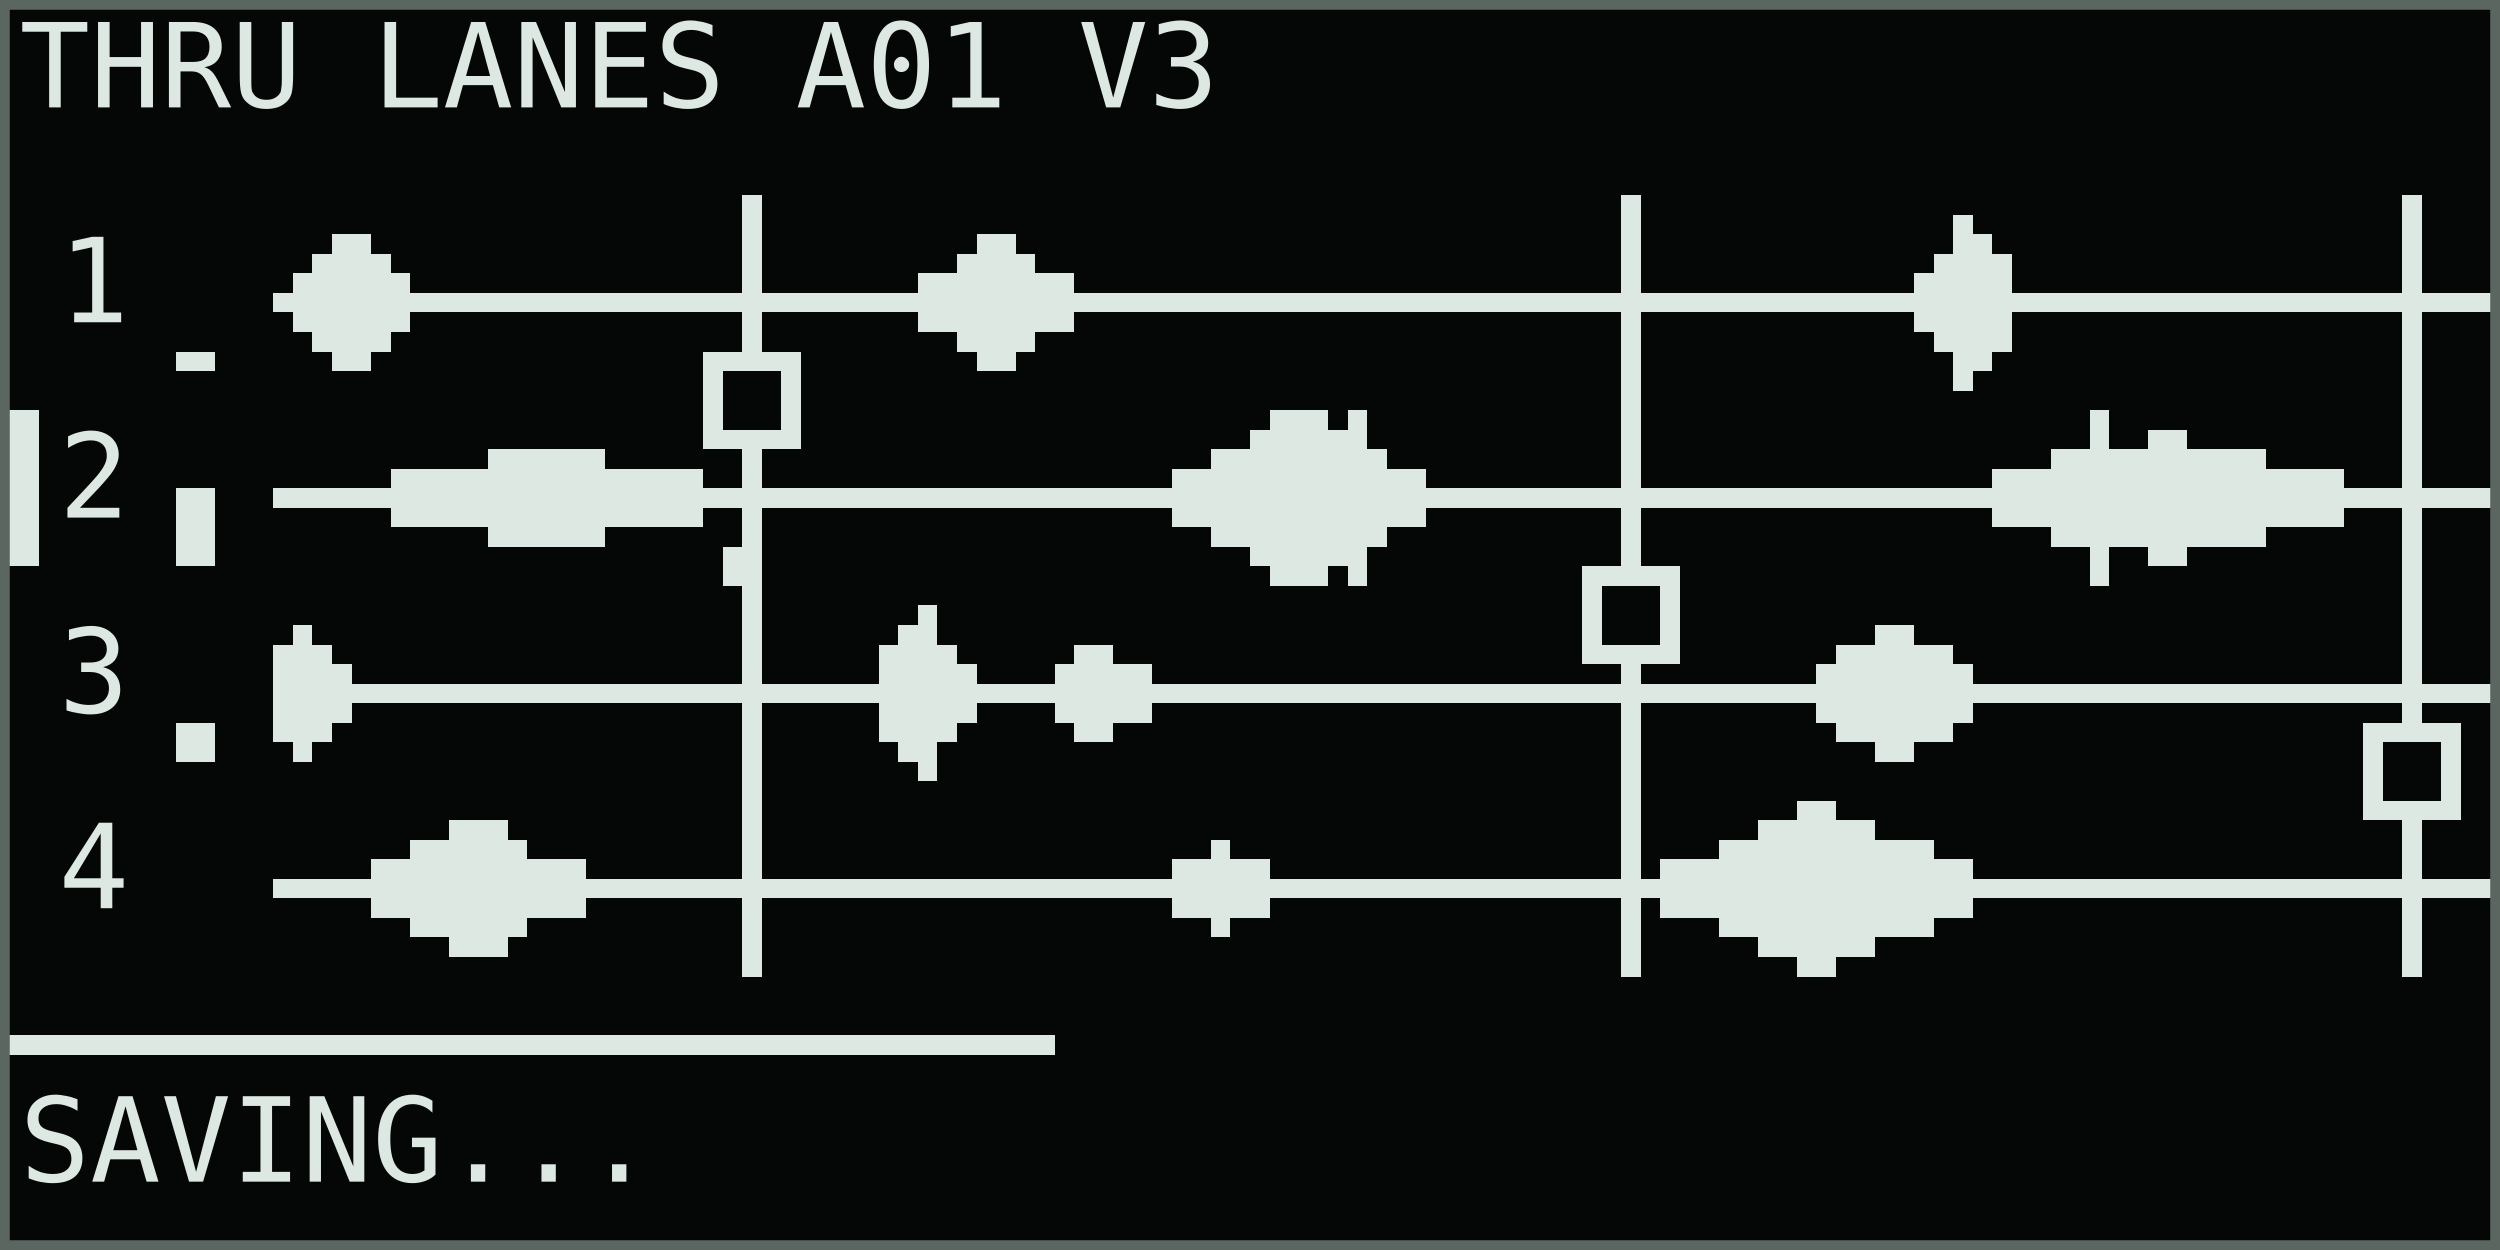
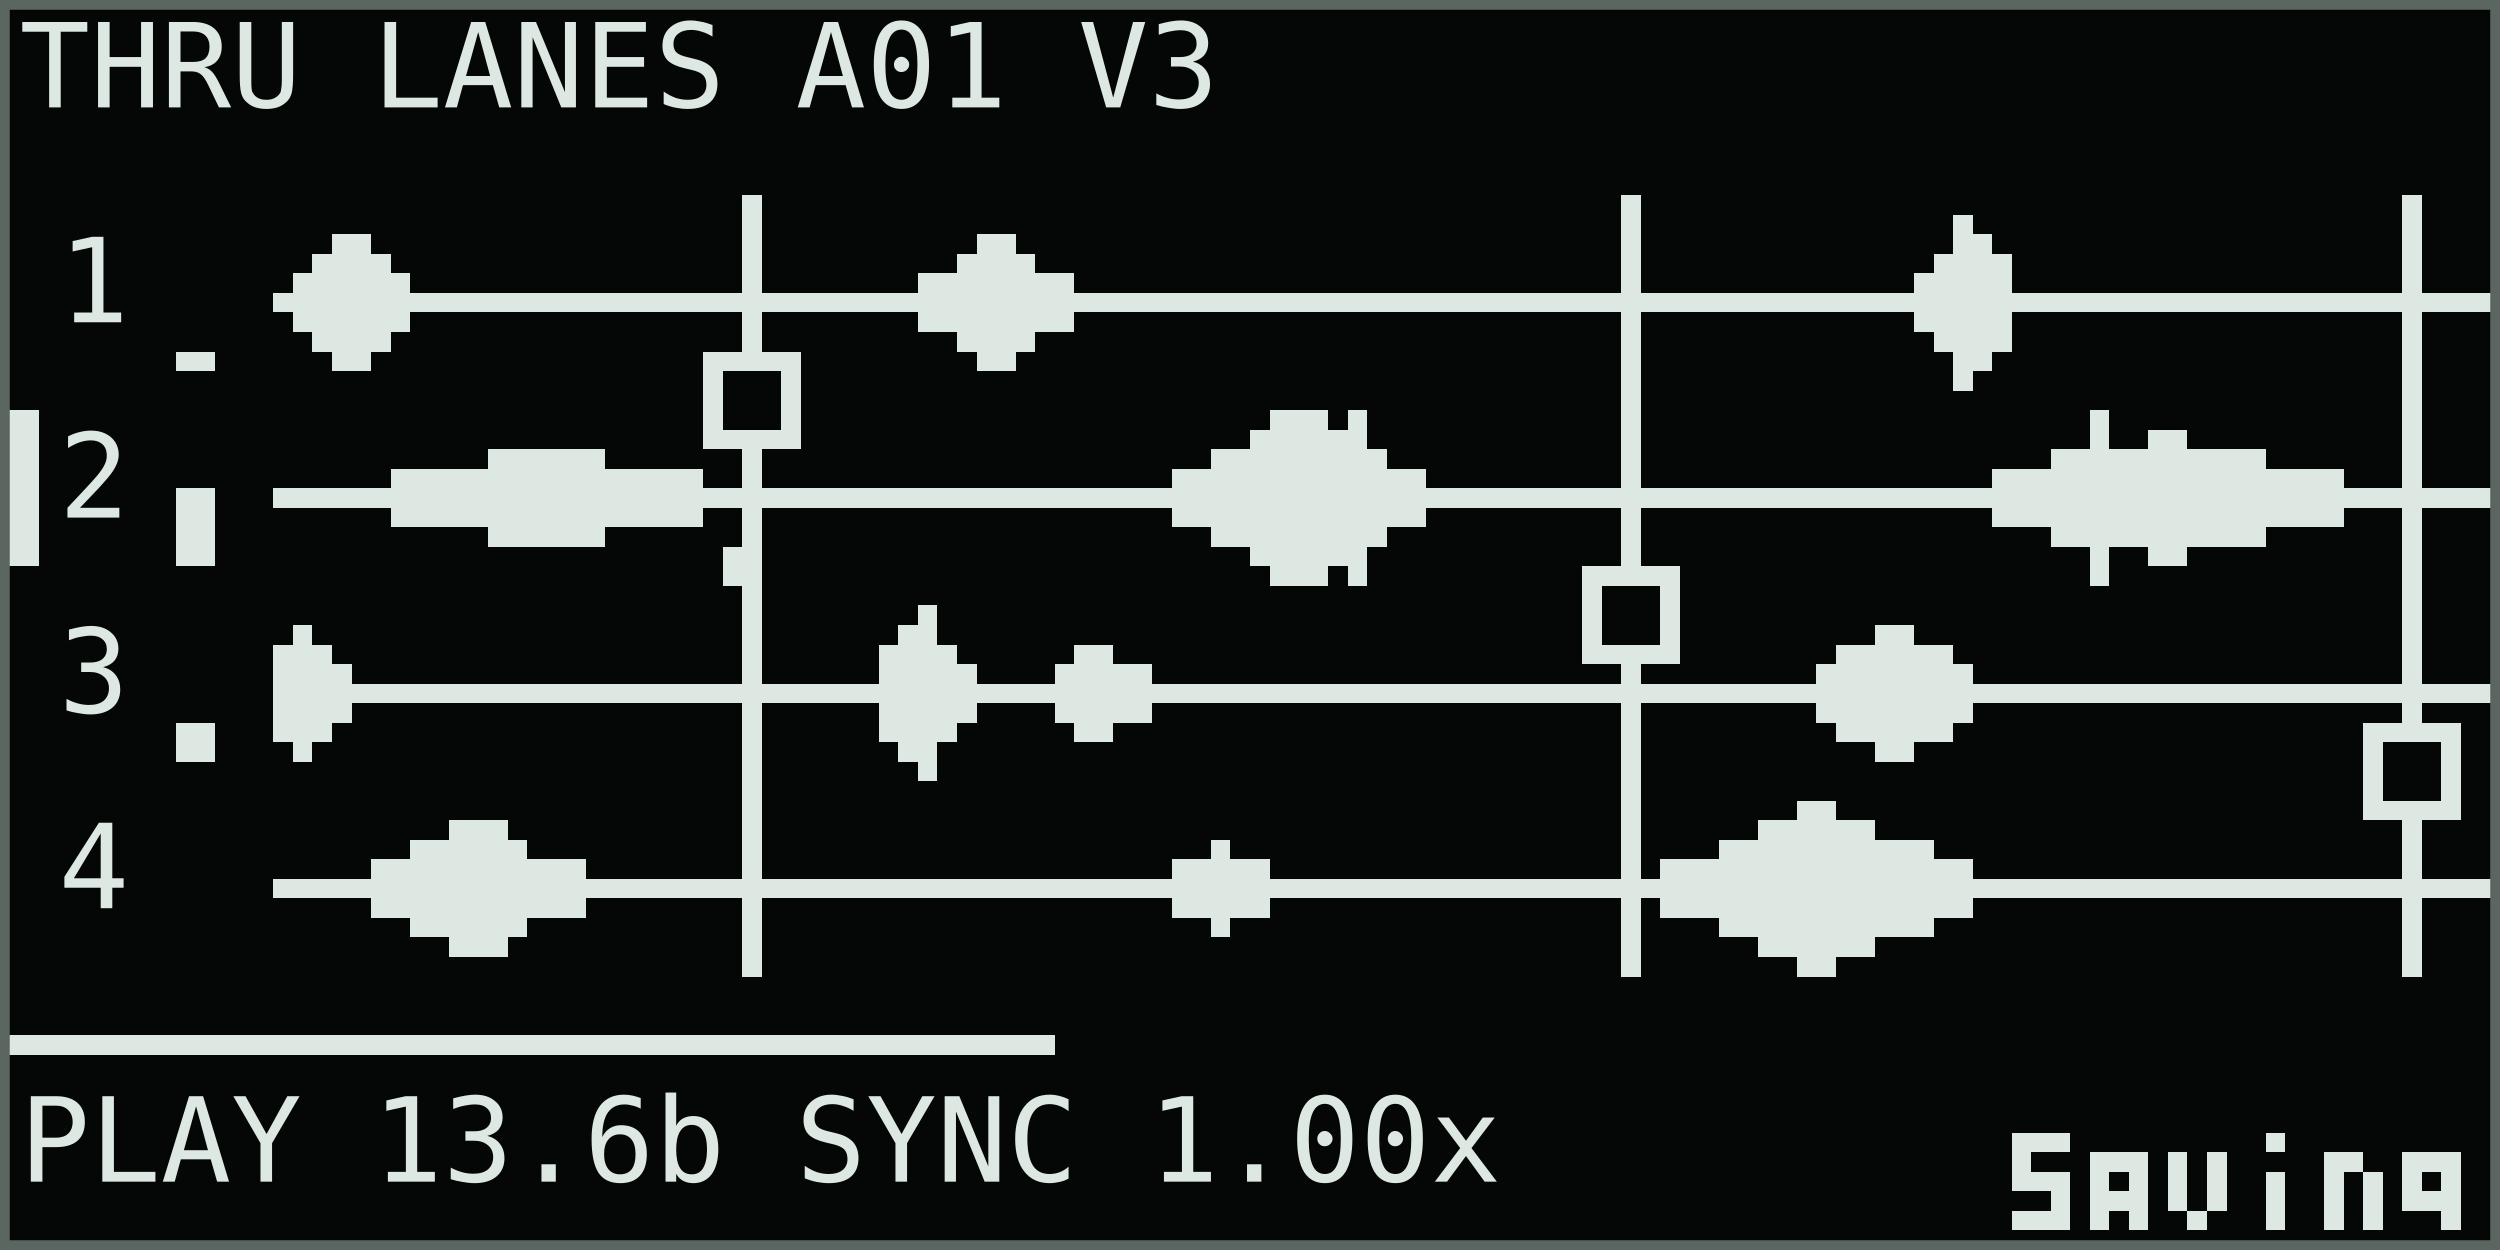
<svg xmlns="http://www.w3.org/2000/svg" width="768" height="384" viewBox="0 0 128 64" role="img" aria-labelledby="title desc">
  <rect width="128" height="64" fill="#050706" />
  <g shape-rendering="crispEdges" font-family="DejaVu Sans Mono, IBM Plex Mono, monospace" font-size="6" font-style="normal" font-weight="400" text-rendering="geometricPrecision">
    <text x="1" y="5.5" fill="#dce8e1">THRU LANES A01 V3</text>
    <text x="3" y="16.5" fill="#dce8e1">1</text>
    <rect x="9" y="18" width="2" height="1" fill="#dce8e1" />
    <rect x="14" y="15" width="1" height="1" fill="#dce8e1" />
    <rect x="15" y="14" width="1" height="3" fill="#dce8e1" />
    <rect x="16" y="13" width="1" height="5" fill="#dce8e1" />
    <rect x="17" y="12" width="1" height="7" fill="#dce8e1" />
    <rect x="18" y="12" width="1" height="7" fill="#dce8e1" />
    <rect x="19" y="13" width="1" height="5" fill="#dce8e1" />
    <rect x="20" y="14" width="1" height="3" fill="#dce8e1" />
    <rect x="21" y="15" width="1" height="1" fill="#dce8e1" />
    <rect x="22" y="15" width="1" height="1" fill="#dce8e1" />
    <rect x="23" y="15" width="1" height="1" fill="#dce8e1" />
    <rect x="24" y="15" width="1" height="1" fill="#dce8e1" />
    <rect x="25" y="15" width="1" height="1" fill="#dce8e1" />
    <rect x="26" y="15" width="1" height="1" fill="#dce8e1" />
    <rect x="27" y="15" width="1" height="1" fill="#dce8e1" />
    <rect x="28" y="15" width="1" height="1" fill="#dce8e1" />
    <rect x="29" y="15" width="1" height="1" fill="#dce8e1" />
    <rect x="30" y="15" width="1" height="1" fill="#dce8e1" />
    <rect x="31" y="15" width="1" height="1" fill="#dce8e1" />
    <rect x="32" y="15" width="1" height="1" fill="#dce8e1" />
    <rect x="33" y="15" width="1" height="1" fill="#dce8e1" />
    <rect x="34" y="15" width="1" height="1" fill="#dce8e1" />
    <rect x="35" y="15" width="1" height="1" fill="#dce8e1" />
    <rect x="36" y="15" width="1" height="1" fill="#dce8e1" />
    <rect x="37" y="15" width="1" height="1" fill="#dce8e1" />
    <rect x="38" y="15" width="1" height="1" fill="#dce8e1" />
    <rect x="39" y="15" width="1" height="1" fill="#dce8e1" />
    <rect x="40" y="15" width="1" height="1" fill="#dce8e1" />
    <rect x="41" y="15" width="1" height="1" fill="#dce8e1" />
    <rect x="42" y="15" width="1" height="1" fill="#dce8e1" />
    <rect x="43" y="15" width="1" height="1" fill="#dce8e1" />
    <rect x="44" y="15" width="1" height="1" fill="#dce8e1" />
    <rect x="45" y="15" width="1" height="1" fill="#dce8e1" />
    <rect x="46" y="15" width="1" height="1" fill="#dce8e1" />
    <rect x="47" y="14" width="1" height="3" fill="#dce8e1" />
    <rect x="48" y="14" width="1" height="3" fill="#dce8e1" />
    <rect x="49" y="13" width="1" height="5" fill="#dce8e1" />
    <rect x="50" y="12" width="1" height="7" fill="#dce8e1" />
    <rect x="51" y="12" width="1" height="7" fill="#dce8e1" />
    <rect x="52" y="13" width="1" height="5" fill="#dce8e1" />
    <rect x="53" y="14" width="1" height="3" fill="#dce8e1" />
    <rect x="54" y="14" width="1" height="3" fill="#dce8e1" />
    <rect x="55" y="15" width="1" height="1" fill="#dce8e1" />
    <rect x="56" y="15" width="1" height="1" fill="#dce8e1" />
    <rect x="57" y="15" width="1" height="1" fill="#dce8e1" />
    <rect x="58" y="15" width="1" height="1" fill="#dce8e1" />
    <rect x="59" y="15" width="1" height="1" fill="#dce8e1" />
    <rect x="60" y="15" width="1" height="1" fill="#dce8e1" />
    <rect x="61" y="15" width="1" height="1" fill="#dce8e1" />
    <rect x="62" y="15" width="1" height="1" fill="#dce8e1" />
    <rect x="63" y="15" width="1" height="1" fill="#dce8e1" />
    <rect x="64" y="15" width="1" height="1" fill="#dce8e1" />
    <rect x="65" y="15" width="1" height="1" fill="#dce8e1" />
    <rect x="66" y="15" width="1" height="1" fill="#dce8e1" />
    <rect x="67" y="15" width="1" height="1" fill="#dce8e1" />
    <rect x="68" y="15" width="1" height="1" fill="#dce8e1" />
    <rect x="69" y="15" width="1" height="1" fill="#dce8e1" />
    <rect x="70" y="15" width="1" height="1" fill="#dce8e1" />
    <rect x="71" y="15" width="1" height="1" fill="#dce8e1" />
    <rect x="72" y="15" width="1" height="1" fill="#dce8e1" />
    <rect x="73" y="15" width="1" height="1" fill="#dce8e1" />
    <rect x="74" y="15" width="1" height="1" fill="#dce8e1" />
    <rect x="75" y="15" width="1" height="1" fill="#dce8e1" />
    <rect x="76" y="15" width="1" height="1" fill="#dce8e1" />
    <rect x="77" y="15" width="1" height="1" fill="#dce8e1" />
    <rect x="78" y="15" width="1" height="1" fill="#dce8e1" />
    <rect x="79" y="15" width="1" height="1" fill="#dce8e1" />
    <rect x="80" y="15" width="1" height="1" fill="#dce8e1" />
    <rect x="81" y="15" width="1" height="1" fill="#dce8e1" />
    <rect x="82" y="15" width="1" height="1" fill="#dce8e1" />
    <rect x="83" y="15" width="1" height="1" fill="#dce8e1" />
    <rect x="84" y="15" width="1" height="1" fill="#dce8e1" />
    <rect x="85" y="15" width="1" height="1" fill="#dce8e1" />
    <rect x="86" y="15" width="1" height="1" fill="#dce8e1" />
    <rect x="87" y="15" width="1" height="1" fill="#dce8e1" />
    <rect x="88" y="15" width="1" height="1" fill="#dce8e1" />
    <rect x="89" y="15" width="1" height="1" fill="#dce8e1" />
    <rect x="90" y="15" width="1" height="1" fill="#dce8e1" />
    <rect x="91" y="15" width="1" height="1" fill="#dce8e1" />
    <rect x="92" y="15" width="1" height="1" fill="#dce8e1" />
    <rect x="93" y="15" width="1" height="1" fill="#dce8e1" />
    <rect x="94" y="15" width="1" height="1" fill="#dce8e1" />
    <rect x="95" y="15" width="1" height="1" fill="#dce8e1" />
    <rect x="96" y="15" width="1" height="1" fill="#dce8e1" />
    <rect x="97" y="15" width="1" height="1" fill="#dce8e1" />
    <rect x="98" y="14" width="1" height="3" fill="#dce8e1" />
    <rect x="99" y="13" width="1" height="5" fill="#dce8e1" />
    <rect x="100" y="11" width="1" height="9" fill="#dce8e1" />
    <rect x="101" y="12" width="1" height="7" fill="#dce8e1" />
    <rect x="102" y="13" width="1" height="5" fill="#dce8e1" />
    <rect x="103" y="15" width="1" height="1" fill="#dce8e1" />
    <rect x="104" y="15" width="1" height="1" fill="#dce8e1" />
    <rect x="105" y="15" width="1" height="1" fill="#dce8e1" />
    <rect x="106" y="15" width="1" height="1" fill="#dce8e1" />
    <rect x="107" y="15" width="1" height="1" fill="#dce8e1" />
    <rect x="108" y="15" width="1" height="1" fill="#dce8e1" />
    <rect x="109" y="15" width="1" height="1" fill="#dce8e1" />
    <rect x="110" y="15" width="1" height="1" fill="#dce8e1" />
    <rect x="111" y="15" width="1" height="1" fill="#dce8e1" />
    <rect x="112" y="15" width="1" height="1" fill="#dce8e1" />
    <rect x="113" y="15" width="1" height="1" fill="#dce8e1" />
    <rect x="114" y="15" width="1" height="1" fill="#dce8e1" />
    <rect x="115" y="15" width="1" height="1" fill="#dce8e1" />
    <rect x="116" y="15" width="1" height="1" fill="#dce8e1" />
    <rect x="117" y="15" width="1" height="1" fill="#dce8e1" />
    <rect x="118" y="15" width="1" height="1" fill="#dce8e1" />
    <rect x="119" y="15" width="1" height="1" fill="#dce8e1" />
    <rect x="120" y="15" width="1" height="1" fill="#dce8e1" />
    <rect x="121" y="15" width="1" height="1" fill="#dce8e1" />
    <rect x="122" y="15" width="1" height="1" fill="#dce8e1" />
    <rect x="123" y="15" width="1" height="1" fill="#dce8e1" />
    <rect x="124" y="15" width="1" height="1" fill="#dce8e1" />
    <rect x="125" y="15" width="1" height="1" fill="#dce8e1" />
    <rect x="126" y="15" width="1" height="1" fill="#dce8e1" />
    <rect x="127" y="15" width="1" height="1" fill="#dce8e1" />
    <rect x="0" y="21" width="2" height="8" fill="#dce8e1" />
    <text x="3" y="26.5" fill="#dce8e1">2</text>
    <rect x="9" y="25" width="2" height="4" fill="#dce8e1" />
    <rect x="14" y="25" width="1" height="1" fill="#dce8e1" />
    <rect x="15" y="25" width="1" height="1" fill="#dce8e1" />
    <rect x="16" y="25" width="1" height="1" fill="#dce8e1" />
    <rect x="17" y="25" width="1" height="1" fill="#dce8e1" />
    <rect x="18" y="25" width="1" height="1" fill="#dce8e1" />
    <rect x="19" y="25" width="1" height="1" fill="#dce8e1" />
    <rect x="20" y="24" width="1" height="3" fill="#dce8e1" />
    <rect x="21" y="24" width="1" height="3" fill="#dce8e1" />
    <rect x="22" y="24" width="1" height="3" fill="#dce8e1" />
    <rect x="23" y="24" width="1" height="3" fill="#dce8e1" />
    <rect x="24" y="24" width="1" height="3" fill="#dce8e1" />
    <rect x="25" y="23" width="1" height="5" fill="#dce8e1" />
    <rect x="26" y="23" width="1" height="5" fill="#dce8e1" />
    <rect x="27" y="23" width="1" height="5" fill="#dce8e1" />
    <rect x="28" y="23" width="1" height="5" fill="#dce8e1" />
    <rect x="29" y="23" width="1" height="5" fill="#dce8e1" />
    <rect x="30" y="23" width="1" height="5" fill="#dce8e1" />
    <rect x="31" y="24" width="1" height="3" fill="#dce8e1" />
    <rect x="32" y="24" width="1" height="3" fill="#dce8e1" />
    <rect x="33" y="24" width="1" height="3" fill="#dce8e1" />
    <rect x="34" y="24" width="1" height="3" fill="#dce8e1" />
    <rect x="35" y="24" width="1" height="3" fill="#dce8e1" />
    <rect x="36" y="25" width="1" height="1" fill="#dce8e1" />
    <rect x="37" y="25" width="1" height="1" fill="#dce8e1" />
    <rect x="38" y="25" width="1" height="1" fill="#dce8e1" />
    <rect x="39" y="25" width="1" height="1" fill="#dce8e1" />
    <rect x="40" y="25" width="1" height="1" fill="#dce8e1" />
    <rect x="41" y="25" width="1" height="1" fill="#dce8e1" />
    <rect x="42" y="25" width="1" height="1" fill="#dce8e1" />
    <rect x="43" y="25" width="1" height="1" fill="#dce8e1" />
    <rect x="44" y="25" width="1" height="1" fill="#dce8e1" />
    <rect x="45" y="25" width="1" height="1" fill="#dce8e1" />
    <rect x="46" y="25" width="1" height="1" fill="#dce8e1" />
    <rect x="47" y="25" width="1" height="1" fill="#dce8e1" />
    <rect x="48" y="25" width="1" height="1" fill="#dce8e1" />
    <rect x="49" y="25" width="1" height="1" fill="#dce8e1" />
    <rect x="50" y="25" width="1" height="1" fill="#dce8e1" />
    <rect x="51" y="25" width="1" height="1" fill="#dce8e1" />
    <rect x="52" y="25" width="1" height="1" fill="#dce8e1" />
    <rect x="53" y="25" width="1" height="1" fill="#dce8e1" />
    <rect x="54" y="25" width="1" height="1" fill="#dce8e1" />
    <rect x="55" y="25" width="1" height="1" fill="#dce8e1" />
    <rect x="56" y="25" width="1" height="1" fill="#dce8e1" />
    <rect x="57" y="25" width="1" height="1" fill="#dce8e1" />
    <rect x="58" y="25" width="1" height="1" fill="#dce8e1" />
    <rect x="59" y="25" width="1" height="1" fill="#dce8e1" />
    <rect x="60" y="24" width="1" height="3" fill="#dce8e1" />
    <rect x="61" y="24" width="1" height="3" fill="#dce8e1" />
    <rect x="62" y="23" width="1" height="5" fill="#dce8e1" />
    <rect x="63" y="23" width="1" height="5" fill="#dce8e1" />
    <rect x="64" y="22" width="1" height="7" fill="#dce8e1" />
    <rect x="65" y="21" width="1" height="9" fill="#dce8e1" />
    <rect x="66" y="21" width="1" height="9" fill="#dce8e1" />
    <rect x="67" y="21" width="1" height="9" fill="#dce8e1" />
    <rect x="68" y="22" width="1" height="7" fill="#dce8e1" />
    <rect x="69" y="23" width="1" height="5" fill="#dce8e1" />
    <rect x="70" y="23" width="1" height="5" fill="#dce8e1" />
    <rect x="71" y="24" width="1" height="3" fill="#dce8e1" />
    <rect x="72" y="24" width="1" height="3" fill="#dce8e1" />
    <rect x="73" y="25" width="1" height="1" fill="#dce8e1" />
    <rect x="74" y="25" width="1" height="1" fill="#dce8e1" />
    <rect x="75" y="25" width="1" height="1" fill="#dce8e1" />
    <rect x="76" y="25" width="1" height="1" fill="#dce8e1" />
    <rect x="77" y="25" width="1" height="1" fill="#dce8e1" />
    <rect x="78" y="25" width="1" height="1" fill="#dce8e1" />
    <rect x="79" y="25" width="1" height="1" fill="#dce8e1" />
    <rect x="80" y="25" width="1" height="1" fill="#dce8e1" />
    <rect x="81" y="25" width="1" height="1" fill="#dce8e1" />
    <rect x="82" y="25" width="1" height="1" fill="#dce8e1" />
    <rect x="83" y="25" width="1" height="1" fill="#dce8e1" />
    <rect x="84" y="25" width="1" height="1" fill="#dce8e1" />
    <rect x="85" y="25" width="1" height="1" fill="#dce8e1" />
    <rect x="86" y="25" width="1" height="1" fill="#dce8e1" />
    <rect x="87" y="25" width="1" height="1" fill="#dce8e1" />
    <rect x="88" y="25" width="1" height="1" fill="#dce8e1" />
    <rect x="89" y="25" width="1" height="1" fill="#dce8e1" />
    <rect x="90" y="25" width="1" height="1" fill="#dce8e1" />
    <rect x="91" y="25" width="1" height="1" fill="#dce8e1" />
    <rect x="92" y="25" width="1" height="1" fill="#dce8e1" />
    <rect x="93" y="25" width="1" height="1" fill="#dce8e1" />
    <rect x="94" y="25" width="1" height="1" fill="#dce8e1" />
    <rect x="95" y="25" width="1" height="1" fill="#dce8e1" />
    <rect x="96" y="25" width="1" height="1" fill="#dce8e1" />
    <rect x="97" y="25" width="1" height="1" fill="#dce8e1" />
    <rect x="98" y="25" width="1" height="1" fill="#dce8e1" />
    <rect x="99" y="25" width="1" height="1" fill="#dce8e1" />
    <rect x="100" y="25" width="1" height="1" fill="#dce8e1" />
    <rect x="101" y="25" width="1" height="1" fill="#dce8e1" />
    <rect x="102" y="24" width="1" height="3" fill="#dce8e1" />
    <rect x="103" y="24" width="1" height="3" fill="#dce8e1" />
    <rect x="104" y="24" width="1" height="3" fill="#dce8e1" />
    <rect x="105" y="23" width="1" height="5" fill="#dce8e1" />
    <rect x="106" y="23" width="1" height="5" fill="#dce8e1" />
    <rect x="107" y="23" width="1" height="5" fill="#dce8e1" />
    <rect x="108" y="23" width="1" height="5" fill="#dce8e1" />
    <rect x="109" y="23" width="1" height="5" fill="#dce8e1" />
    <rect x="110" y="22" width="1" height="7" fill="#dce8e1" />
    <rect x="111" y="22" width="1" height="7" fill="#dce8e1" />
    <rect x="112" y="23" width="1" height="5" fill="#dce8e1" />
    <rect x="113" y="23" width="1" height="5" fill="#dce8e1" />
    <rect x="114" y="23" width="1" height="5" fill="#dce8e1" />
    <rect x="115" y="23" width="1" height="5" fill="#dce8e1" />
    <rect x="116" y="24" width="1" height="3" fill="#dce8e1" />
    <rect x="117" y="24" width="1" height="3" fill="#dce8e1" />
    <rect x="118" y="24" width="1" height="3" fill="#dce8e1" />
    <rect x="119" y="24" width="1" height="3" fill="#dce8e1" />
    <rect x="120" y="25" width="1" height="1" fill="#dce8e1" />
    <rect x="121" y="25" width="1" height="1" fill="#dce8e1" />
    <rect x="122" y="25" width="1" height="1" fill="#dce8e1" />
    <rect x="123" y="25" width="1" height="1" fill="#dce8e1" />
    <rect x="124" y="25" width="1" height="1" fill="#dce8e1" />
    <rect x="125" y="25" width="1" height="1" fill="#dce8e1" />
    <rect x="126" y="25" width="1" height="1" fill="#dce8e1" />
    <rect x="127" y="25" width="1" height="1" fill="#dce8e1" />
    <rect x="37" y="21" width="1" height="2" fill="#dce8e1" />
    <rect x="37" y="28" width="1" height="2" fill="#dce8e1" />
    <rect x="69" y="21" width="1" height="2" fill="#dce8e1" />
    <rect x="69" y="28" width="1" height="2" fill="#dce8e1" />
    <rect x="107" y="21" width="1" height="2" fill="#dce8e1" />
    <rect x="107" y="28" width="1" height="2" fill="#dce8e1" />
    <text x="3" y="36.5" fill="#dce8e1">3</text>
    <rect x="9" y="37" width="2" height="2" fill="#dce8e1" />
    <rect x="14" y="33" width="1" height="5" fill="#dce8e1" />
    <rect x="15" y="32" width="1" height="7" fill="#dce8e1" />
    <rect x="16" y="33" width="1" height="5" fill="#dce8e1" />
    <rect x="17" y="34" width="1" height="3" fill="#dce8e1" />
    <rect x="18" y="35" width="1" height="1" fill="#dce8e1" />
    <rect x="19" y="35" width="1" height="1" fill="#dce8e1" />
    <rect x="20" y="35" width="1" height="1" fill="#dce8e1" />
    <rect x="21" y="35" width="1" height="1" fill="#dce8e1" />
    <rect x="22" y="35" width="1" height="1" fill="#dce8e1" />
    <rect x="23" y="35" width="1" height="1" fill="#dce8e1" />
    <rect x="24" y="35" width="1" height="1" fill="#dce8e1" />
    <rect x="25" y="35" width="1" height="1" fill="#dce8e1" />
    <rect x="26" y="35" width="1" height="1" fill="#dce8e1" />
    <rect x="27" y="35" width="1" height="1" fill="#dce8e1" />
    <rect x="28" y="35" width="1" height="1" fill="#dce8e1" />
    <rect x="29" y="35" width="1" height="1" fill="#dce8e1" />
    <rect x="30" y="35" width="1" height="1" fill="#dce8e1" />
    <rect x="31" y="35" width="1" height="1" fill="#dce8e1" />
    <rect x="32" y="35" width="1" height="1" fill="#dce8e1" />
    <rect x="33" y="35" width="1" height="1" fill="#dce8e1" />
    <rect x="34" y="35" width="1" height="1" fill="#dce8e1" />
    <rect x="35" y="35" width="1" height="1" fill="#dce8e1" />
    <rect x="36" y="35" width="1" height="1" fill="#dce8e1" />
    <rect x="37" y="35" width="1" height="1" fill="#dce8e1" />
    <rect x="38" y="35" width="1" height="1" fill="#dce8e1" />
    <rect x="39" y="35" width="1" height="1" fill="#dce8e1" />
    <rect x="40" y="35" width="1" height="1" fill="#dce8e1" />
    <rect x="41" y="35" width="1" height="1" fill="#dce8e1" />
    <rect x="42" y="35" width="1" height="1" fill="#dce8e1" />
    <rect x="43" y="35" width="1" height="1" fill="#dce8e1" />
    <rect x="44" y="35" width="1" height="1" fill="#dce8e1" />
    <rect x="45" y="33" width="1" height="5" fill="#dce8e1" />
    <rect x="46" y="32" width="1" height="7" fill="#dce8e1" />
    <rect x="47" y="31" width="1" height="9" fill="#dce8e1" />
    <rect x="48" y="33" width="1" height="5" fill="#dce8e1" />
    <rect x="49" y="34" width="1" height="3" fill="#dce8e1" />
    <rect x="50" y="35" width="1" height="1" fill="#dce8e1" />
    <rect x="51" y="35" width="1" height="1" fill="#dce8e1" />
    <rect x="52" y="35" width="1" height="1" fill="#dce8e1" />
    <rect x="53" y="35" width="1" height="1" fill="#dce8e1" />
    <rect x="54" y="34" width="1" height="3" fill="#dce8e1" />
    <rect x="55" y="33" width="1" height="5" fill="#dce8e1" />
    <rect x="56" y="33" width="1" height="5" fill="#dce8e1" />
    <rect x="57" y="34" width="1" height="3" fill="#dce8e1" />
    <rect x="58" y="34" width="1" height="3" fill="#dce8e1" />
    <rect x="59" y="35" width="1" height="1" fill="#dce8e1" />
    <rect x="60" y="35" width="1" height="1" fill="#dce8e1" />
    <rect x="61" y="35" width="1" height="1" fill="#dce8e1" />
    <rect x="62" y="35" width="1" height="1" fill="#dce8e1" />
    <rect x="63" y="35" width="1" height="1" fill="#dce8e1" />
    <rect x="64" y="35" width="1" height="1" fill="#dce8e1" />
    <rect x="65" y="35" width="1" height="1" fill="#dce8e1" />
    <rect x="66" y="35" width="1" height="1" fill="#dce8e1" />
    <rect x="67" y="35" width="1" height="1" fill="#dce8e1" />
    <rect x="68" y="35" width="1" height="1" fill="#dce8e1" />
    <rect x="69" y="35" width="1" height="1" fill="#dce8e1" />
    <rect x="70" y="35" width="1" height="1" fill="#dce8e1" />
    <rect x="71" y="35" width="1" height="1" fill="#dce8e1" />
    <rect x="72" y="35" width="1" height="1" fill="#dce8e1" />
    <rect x="73" y="35" width="1" height="1" fill="#dce8e1" />
    <rect x="74" y="35" width="1" height="1" fill="#dce8e1" />
    <rect x="75" y="35" width="1" height="1" fill="#dce8e1" />
    <rect x="76" y="35" width="1" height="1" fill="#dce8e1" />
    <rect x="77" y="35" width="1" height="1" fill="#dce8e1" />
    <rect x="78" y="35" width="1" height="1" fill="#dce8e1" />
    <rect x="79" y="35" width="1" height="1" fill="#dce8e1" />
    <rect x="80" y="35" width="1" height="1" fill="#dce8e1" />
    <rect x="81" y="35" width="1" height="1" fill="#dce8e1" />
    <rect x="82" y="35" width="1" height="1" fill="#dce8e1" />
    <rect x="83" y="35" width="1" height="1" fill="#dce8e1" />
    <rect x="84" y="35" width="1" height="1" fill="#dce8e1" />
    <rect x="85" y="35" width="1" height="1" fill="#dce8e1" />
    <rect x="86" y="35" width="1" height="1" fill="#dce8e1" />
    <rect x="87" y="35" width="1" height="1" fill="#dce8e1" />
    <rect x="88" y="35" width="1" height="1" fill="#dce8e1" />
    <rect x="89" y="35" width="1" height="1" fill="#dce8e1" />
    <rect x="90" y="35" width="1" height="1" fill="#dce8e1" />
    <rect x="91" y="35" width="1" height="1" fill="#dce8e1" />
    <rect x="92" y="35" width="1" height="1" fill="#dce8e1" />
    <rect x="93" y="34" width="1" height="3" fill="#dce8e1" />
    <rect x="94" y="33" width="1" height="5" fill="#dce8e1" />
    <rect x="95" y="33" width="1" height="5" fill="#dce8e1" />
    <rect x="96" y="32" width="1" height="7" fill="#dce8e1" />
    <rect x="97" y="32" width="1" height="7" fill="#dce8e1" />
    <rect x="98" y="33" width="1" height="5" fill="#dce8e1" />
    <rect x="99" y="33" width="1" height="5" fill="#dce8e1" />
    <rect x="100" y="34" width="1" height="3" fill="#dce8e1" />
    <rect x="101" y="35" width="1" height="1" fill="#dce8e1" />
    <rect x="102" y="35" width="1" height="1" fill="#dce8e1" />
    <rect x="103" y="35" width="1" height="1" fill="#dce8e1" />
    <rect x="104" y="35" width="1" height="1" fill="#dce8e1" />
    <rect x="105" y="35" width="1" height="1" fill="#dce8e1" />
    <rect x="106" y="35" width="1" height="1" fill="#dce8e1" />
    <rect x="107" y="35" width="1" height="1" fill="#dce8e1" />
    <rect x="108" y="35" width="1" height="1" fill="#dce8e1" />
    <rect x="109" y="35" width="1" height="1" fill="#dce8e1" />
    <rect x="110" y="35" width="1" height="1" fill="#dce8e1" />
    <rect x="111" y="35" width="1" height="1" fill="#dce8e1" />
    <rect x="112" y="35" width="1" height="1" fill="#dce8e1" />
    <rect x="113" y="35" width="1" height="1" fill="#dce8e1" />
    <rect x="114" y="35" width="1" height="1" fill="#dce8e1" />
    <rect x="115" y="35" width="1" height="1" fill="#dce8e1" />
    <rect x="116" y="35" width="1" height="1" fill="#dce8e1" />
    <rect x="117" y="35" width="1" height="1" fill="#dce8e1" />
    <rect x="118" y="35" width="1" height="1" fill="#dce8e1" />
    <rect x="119" y="35" width="1" height="1" fill="#dce8e1" />
    <rect x="120" y="35" width="1" height="1" fill="#dce8e1" />
    <rect x="121" y="35" width="1" height="1" fill="#dce8e1" />
    <rect x="122" y="35" width="1" height="1" fill="#dce8e1" />
    <rect x="123" y="35" width="1" height="1" fill="#dce8e1" />
    <rect x="124" y="35" width="1" height="1" fill="#dce8e1" />
    <rect x="125" y="35" width="1" height="1" fill="#dce8e1" />
    <rect x="126" y="35" width="1" height="1" fill="#dce8e1" />
    <rect x="127" y="35" width="1" height="1" fill="#dce8e1" />
    <text x="3" y="46.5" fill="#dce8e1">4</text>
    <rect x="14" y="45" width="1" height="1" fill="#dce8e1" />
    <rect x="15" y="45" width="1" height="1" fill="#dce8e1" />
    <rect x="16" y="45" width="1" height="1" fill="#dce8e1" />
    <rect x="17" y="45" width="1" height="1" fill="#dce8e1" />
    <rect x="18" y="45" width="1" height="1" fill="#dce8e1" />
    <rect x="19" y="44" width="1" height="3" fill="#dce8e1" />
    <rect x="20" y="44" width="1" height="3" fill="#dce8e1" />
    <rect x="21" y="43" width="1" height="5" fill="#dce8e1" />
    <rect x="22" y="43" width="1" height="5" fill="#dce8e1" />
    <rect x="23" y="42" width="1" height="7" fill="#dce8e1" />
    <rect x="24" y="42" width="1" height="7" fill="#dce8e1" />
    <rect x="25" y="42" width="1" height="7" fill="#dce8e1" />
    <rect x="26" y="43" width="1" height="5" fill="#dce8e1" />
    <rect x="27" y="44" width="1" height="3" fill="#dce8e1" />
    <rect x="28" y="44" width="1" height="3" fill="#dce8e1" />
    <rect x="29" y="44" width="1" height="3" fill="#dce8e1" />
    <rect x="30" y="45" width="1" height="1" fill="#dce8e1" />
    <rect x="31" y="45" width="1" height="1" fill="#dce8e1" />
    <rect x="32" y="45" width="1" height="1" fill="#dce8e1" />
    <rect x="33" y="45" width="1" height="1" fill="#dce8e1" />
    <rect x="34" y="45" width="1" height="1" fill="#dce8e1" />
    <rect x="35" y="45" width="1" height="1" fill="#dce8e1" />
    <rect x="36" y="45" width="1" height="1" fill="#dce8e1" />
    <rect x="37" y="45" width="1" height="1" fill="#dce8e1" />
    <rect x="38" y="45" width="1" height="1" fill="#dce8e1" />
    <rect x="39" y="45" width="1" height="1" fill="#dce8e1" />
    <rect x="40" y="45" width="1" height="1" fill="#dce8e1" />
    <rect x="41" y="45" width="1" height="1" fill="#dce8e1" />
    <rect x="42" y="45" width="1" height="1" fill="#dce8e1" />
    <rect x="43" y="45" width="1" height="1" fill="#dce8e1" />
    <rect x="44" y="45" width="1" height="1" fill="#dce8e1" />
    <rect x="45" y="45" width="1" height="1" fill="#dce8e1" />
    <rect x="46" y="45" width="1" height="1" fill="#dce8e1" />
    <rect x="47" y="45" width="1" height="1" fill="#dce8e1" />
    <rect x="48" y="45" width="1" height="1" fill="#dce8e1" />
    <rect x="49" y="45" width="1" height="1" fill="#dce8e1" />
    <rect x="50" y="45" width="1" height="1" fill="#dce8e1" />
    <rect x="51" y="45" width="1" height="1" fill="#dce8e1" />
    <rect x="52" y="45" width="1" height="1" fill="#dce8e1" />
    <rect x="53" y="45" width="1" height="1" fill="#dce8e1" />
    <rect x="54" y="45" width="1" height="1" fill="#dce8e1" />
    <rect x="55" y="45" width="1" height="1" fill="#dce8e1" />
    <rect x="56" y="45" width="1" height="1" fill="#dce8e1" />
    <rect x="57" y="45" width="1" height="1" fill="#dce8e1" />
    <rect x="58" y="45" width="1" height="1" fill="#dce8e1" />
    <rect x="59" y="45" width="1" height="1" fill="#dce8e1" />
    <rect x="60" y="44" width="1" height="3" fill="#dce8e1" />
    <rect x="61" y="44" width="1" height="3" fill="#dce8e1" />
    <rect x="62" y="43" width="1" height="5" fill="#dce8e1" />
    <rect x="63" y="44" width="1" height="3" fill="#dce8e1" />
    <rect x="64" y="44" width="1" height="3" fill="#dce8e1" />
    <rect x="65" y="45" width="1" height="1" fill="#dce8e1" />
    <rect x="66" y="45" width="1" height="1" fill="#dce8e1" />
    <rect x="67" y="45" width="1" height="1" fill="#dce8e1" />
    <rect x="68" y="45" width="1" height="1" fill="#dce8e1" />
    <rect x="69" y="45" width="1" height="1" fill="#dce8e1" />
    <rect x="70" y="45" width="1" height="1" fill="#dce8e1" />
    <rect x="71" y="45" width="1" height="1" fill="#dce8e1" />
    <rect x="72" y="45" width="1" height="1" fill="#dce8e1" />
    <rect x="73" y="45" width="1" height="1" fill="#dce8e1" />
    <rect x="74" y="45" width="1" height="1" fill="#dce8e1" />
    <rect x="75" y="45" width="1" height="1" fill="#dce8e1" />
    <rect x="76" y="45" width="1" height="1" fill="#dce8e1" />
    <rect x="77" y="45" width="1" height="1" fill="#dce8e1" />
    <rect x="78" y="45" width="1" height="1" fill="#dce8e1" />
    <rect x="79" y="45" width="1" height="1" fill="#dce8e1" />
    <rect x="80" y="45" width="1" height="1" fill="#dce8e1" />
    <rect x="81" y="45" width="1" height="1" fill="#dce8e1" />
    <rect x="82" y="45" width="1" height="1" fill="#dce8e1" />
    <rect x="83" y="45" width="1" height="1" fill="#dce8e1" />
    <rect x="84" y="45" width="1" height="1" fill="#dce8e1" />
    <rect x="85" y="44" width="1" height="3" fill="#dce8e1" />
    <rect x="86" y="44" width="1" height="3" fill="#dce8e1" />
    <rect x="87" y="44" width="1" height="3" fill="#dce8e1" />
    <rect x="88" y="43" width="1" height="5" fill="#dce8e1" />
    <rect x="89" y="43" width="1" height="5" fill="#dce8e1" />
    <rect x="90" y="42" width="1" height="7" fill="#dce8e1" />
    <rect x="91" y="42" width="1" height="7" fill="#dce8e1" />
    <rect x="92" y="41" width="1" height="9" fill="#dce8e1" />
    <rect x="93" y="41" width="1" height="9" fill="#dce8e1" />
    <rect x="94" y="42" width="1" height="7" fill="#dce8e1" />
    <rect x="95" y="42" width="1" height="7" fill="#dce8e1" />
    <rect x="96" y="43" width="1" height="5" fill="#dce8e1" />
    <rect x="97" y="43" width="1" height="5" fill="#dce8e1" />
    <rect x="98" y="43" width="1" height="5" fill="#dce8e1" />
    <rect x="99" y="44" width="1" height="3" fill="#dce8e1" />
    <rect x="100" y="44" width="1" height="3" fill="#dce8e1" />
    <rect x="101" y="45" width="1" height="1" fill="#dce8e1" />
    <rect x="102" y="45" width="1" height="1" fill="#dce8e1" />
    <rect x="103" y="45" width="1" height="1" fill="#dce8e1" />
    <rect x="104" y="45" width="1" height="1" fill="#dce8e1" />
    <rect x="105" y="45" width="1" height="1" fill="#dce8e1" />
    <rect x="106" y="45" width="1" height="1" fill="#dce8e1" />
    <rect x="107" y="45" width="1" height="1" fill="#dce8e1" />
    <rect x="108" y="45" width="1" height="1" fill="#dce8e1" />
    <rect x="109" y="45" width="1" height="1" fill="#dce8e1" />
    <rect x="110" y="45" width="1" height="1" fill="#dce8e1" />
    <rect x="111" y="45" width="1" height="1" fill="#dce8e1" />
    <rect x="112" y="45" width="1" height="1" fill="#dce8e1" />
    <rect x="113" y="45" width="1" height="1" fill="#dce8e1" />
    <rect x="114" y="45" width="1" height="1" fill="#dce8e1" />
    <rect x="115" y="45" width="1" height="1" fill="#dce8e1" />
    <rect x="116" y="45" width="1" height="1" fill="#dce8e1" />
    <rect x="117" y="45" width="1" height="1" fill="#dce8e1" />
    <rect x="118" y="45" width="1" height="1" fill="#dce8e1" />
    <rect x="119" y="45" width="1" height="1" fill="#dce8e1" />
    <rect x="120" y="45" width="1" height="1" fill="#dce8e1" />
    <rect x="121" y="45" width="1" height="1" fill="#dce8e1" />
    <rect x="122" y="45" width="1" height="1" fill="#dce8e1" />
    <rect x="123" y="45" width="1" height="1" fill="#dce8e1" />
    <rect x="124" y="45" width="1" height="1" fill="#dce8e1" />
    <rect x="125" y="45" width="1" height="1" fill="#dce8e1" />
    <rect x="126" y="45" width="1" height="1" fill="#dce8e1" />
    <rect x="127" y="45" width="1" height="1" fill="#dce8e1" />
    <rect x="38" y="10" width="1" height="40" fill="#dce8e1" />
    <rect x="83" y="10" width="1" height="40" fill="#dce8e1" />
    <rect x="123" y="10" width="1" height="40" fill="#dce8e1" />
    <rect x="36" y="18" width="5" height="5" fill="#050706" />
    <rect x="81" y="29" width="5" height="5" fill="#050706" />
    <rect x="121" y="37" width="5" height="5" fill="#050706" />
    <rect x="36" y="18" width="5" height="1" fill="#dce8e1" />
    <rect x="36" y="22" width="5" height="1" fill="#dce8e1" />
    <rect x="36" y="19" width="1" height="3" fill="#dce8e1" />
    <rect x="40" y="19" width="1" height="3" fill="#dce8e1" />
    <rect x="81" y="29" width="5" height="1" fill="#dce8e1" />
    <rect x="81" y="33" width="5" height="1" fill="#dce8e1" />
    <rect x="81" y="30" width="1" height="3" fill="#dce8e1" />
    <rect x="85" y="30" width="1" height="3" fill="#dce8e1" />
    <rect x="121" y="37" width="5" height="1" fill="#dce8e1" />
    <rect x="121" y="41" width="5" height="1" fill="#dce8e1" />
    <rect x="121" y="38" width="1" height="3" fill="#dce8e1" />
    <rect x="125" y="38" width="1" height="3" fill="#dce8e1" />
    <rect x="0" y="53" width="128" height="1" fill="#050706" />
    <rect x="0" y="53" width="54" height="1" fill="#dce8e1" />
-     <text x="1" y="60.5" fill="#dce8e1">SAVING...</text>
+     <text x="1" y="60.5" fill="#dce8e1">PLAY 13.6b SYNC 1.00x</text>
+     <rect x="101" y="57" width="27" height="7" fill="#050706" />
+     <rect x="103" y="58" width="1" height="1" fill="#dce8e1" />
+     <rect x="104" y="58" width="1" height="1" fill="#dce8e1" />
+     <rect x="105" y="58" width="1" height="1" fill="#dce8e1" />
+     <rect x="103" y="59" width="1" height="1" fill="#dce8e1" />
+     <rect x="103" y="60" width="1" height="1" fill="#dce8e1" />
+     <rect x="104" y="60" width="1" height="1" fill="#dce8e1" />
+     <rect x="105" y="60" width="1" height="1" fill="#dce8e1" />
+     <rect x="105" y="61" width="1" height="1" fill="#dce8e1" />
+     <rect x="103" y="62" width="1" height="1" fill="#dce8e1" />
+     <rect x="104" y="62" width="1" height="1" fill="#dce8e1" />
+     <rect x="105" y="62" width="1" height="1" fill="#dce8e1" />
+     <rect x="107" y="59" width="1" height="1" fill="#dce8e1" />
+     <rect x="108" y="59" width="1" height="1" fill="#dce8e1" />
+     <rect x="109" y="59" width="1" height="1" fill="#dce8e1" />
+     <rect x="107" y="60" width="1" height="1" fill="#dce8e1" />
+     <rect x="109" y="60" width="1" height="1" fill="#dce8e1" />
+     <rect x="107" y="61" width="1" height="1" fill="#dce8e1" />
+     <rect x="108" y="61" width="1" height="1" fill="#dce8e1" />
+     <rect x="109" y="61" width="1" height="1" fill="#dce8e1" />
+     <rect x="107" y="62" width="1" height="1" fill="#dce8e1" />
+     <rect x="109" y="62" width="1" height="1" fill="#dce8e1" />
+     <rect x="111" y="59" width="1" height="1" fill="#dce8e1" />
+     <rect x="113" y="59" width="1" height="1" fill="#dce8e1" />
+     <rect x="111" y="60" width="1" height="1" fill="#dce8e1" />
+     <rect x="113" y="60" width="1" height="1" fill="#dce8e1" />
+     <rect x="111" y="61" width="1" height="1" fill="#dce8e1" />
+     <rect x="113" y="61" width="1" height="1" fill="#dce8e1" />
+     <rect x="112" y="62" width="1" height="1" fill="#dce8e1" />
+     <rect x="116" y="58" width="1" height="1" fill="#dce8e1" />
+     <rect x="116" y="60" width="1" height="1" fill="#dce8e1" />
+     <rect x="116" y="61" width="1" height="1" fill="#dce8e1" />
+     <rect x="116" y="62" width="1" height="1" fill="#dce8e1" />
+     <rect x="119" y="59" width="1" height="1" fill="#dce8e1" />
+     <rect x="120" y="59" width="1" height="1" fill="#dce8e1" />
+     <rect x="119" y="60" width="1" height="1" fill="#dce8e1" />
+     <rect x="121" y="60" width="1" height="1" fill="#dce8e1" />
+     <rect x="119" y="61" width="1" height="1" fill="#dce8e1" />
+     <rect x="121" y="61" width="1" height="1" fill="#dce8e1" />
+     <rect x="119" y="62" width="1" height="1" fill="#dce8e1" />
+     <rect x="121" y="62" width="1" height="1" fill="#dce8e1" />
+     <rect x="123" y="59" width="1" height="1" fill="#dce8e1" />
+     <rect x="124" y="59" width="1" height="1" fill="#dce8e1" />
+     <rect x="125" y="59" width="1" height="1" fill="#dce8e1" />
+     <rect x="123" y="60" width="1" height="1" fill="#dce8e1" />
+     <rect x="125" y="60" width="1" height="1" fill="#dce8e1" />
+     <rect x="123" y="61" width="1" height="1" fill="#dce8e1" />
+     <rect x="124" y="61" width="1" height="1" fill="#dce8e1" />
+     <rect x="125" y="61" width="1" height="1" fill="#dce8e1" />
+     <rect x="125" y="62" width="1" height="1" fill="#dce8e1" />
  </g>
  <rect x="0.25" y="0.25" width="127.5" height="63.5" fill="none" stroke="#5b6661" stroke-width="0.5" />
</svg>
